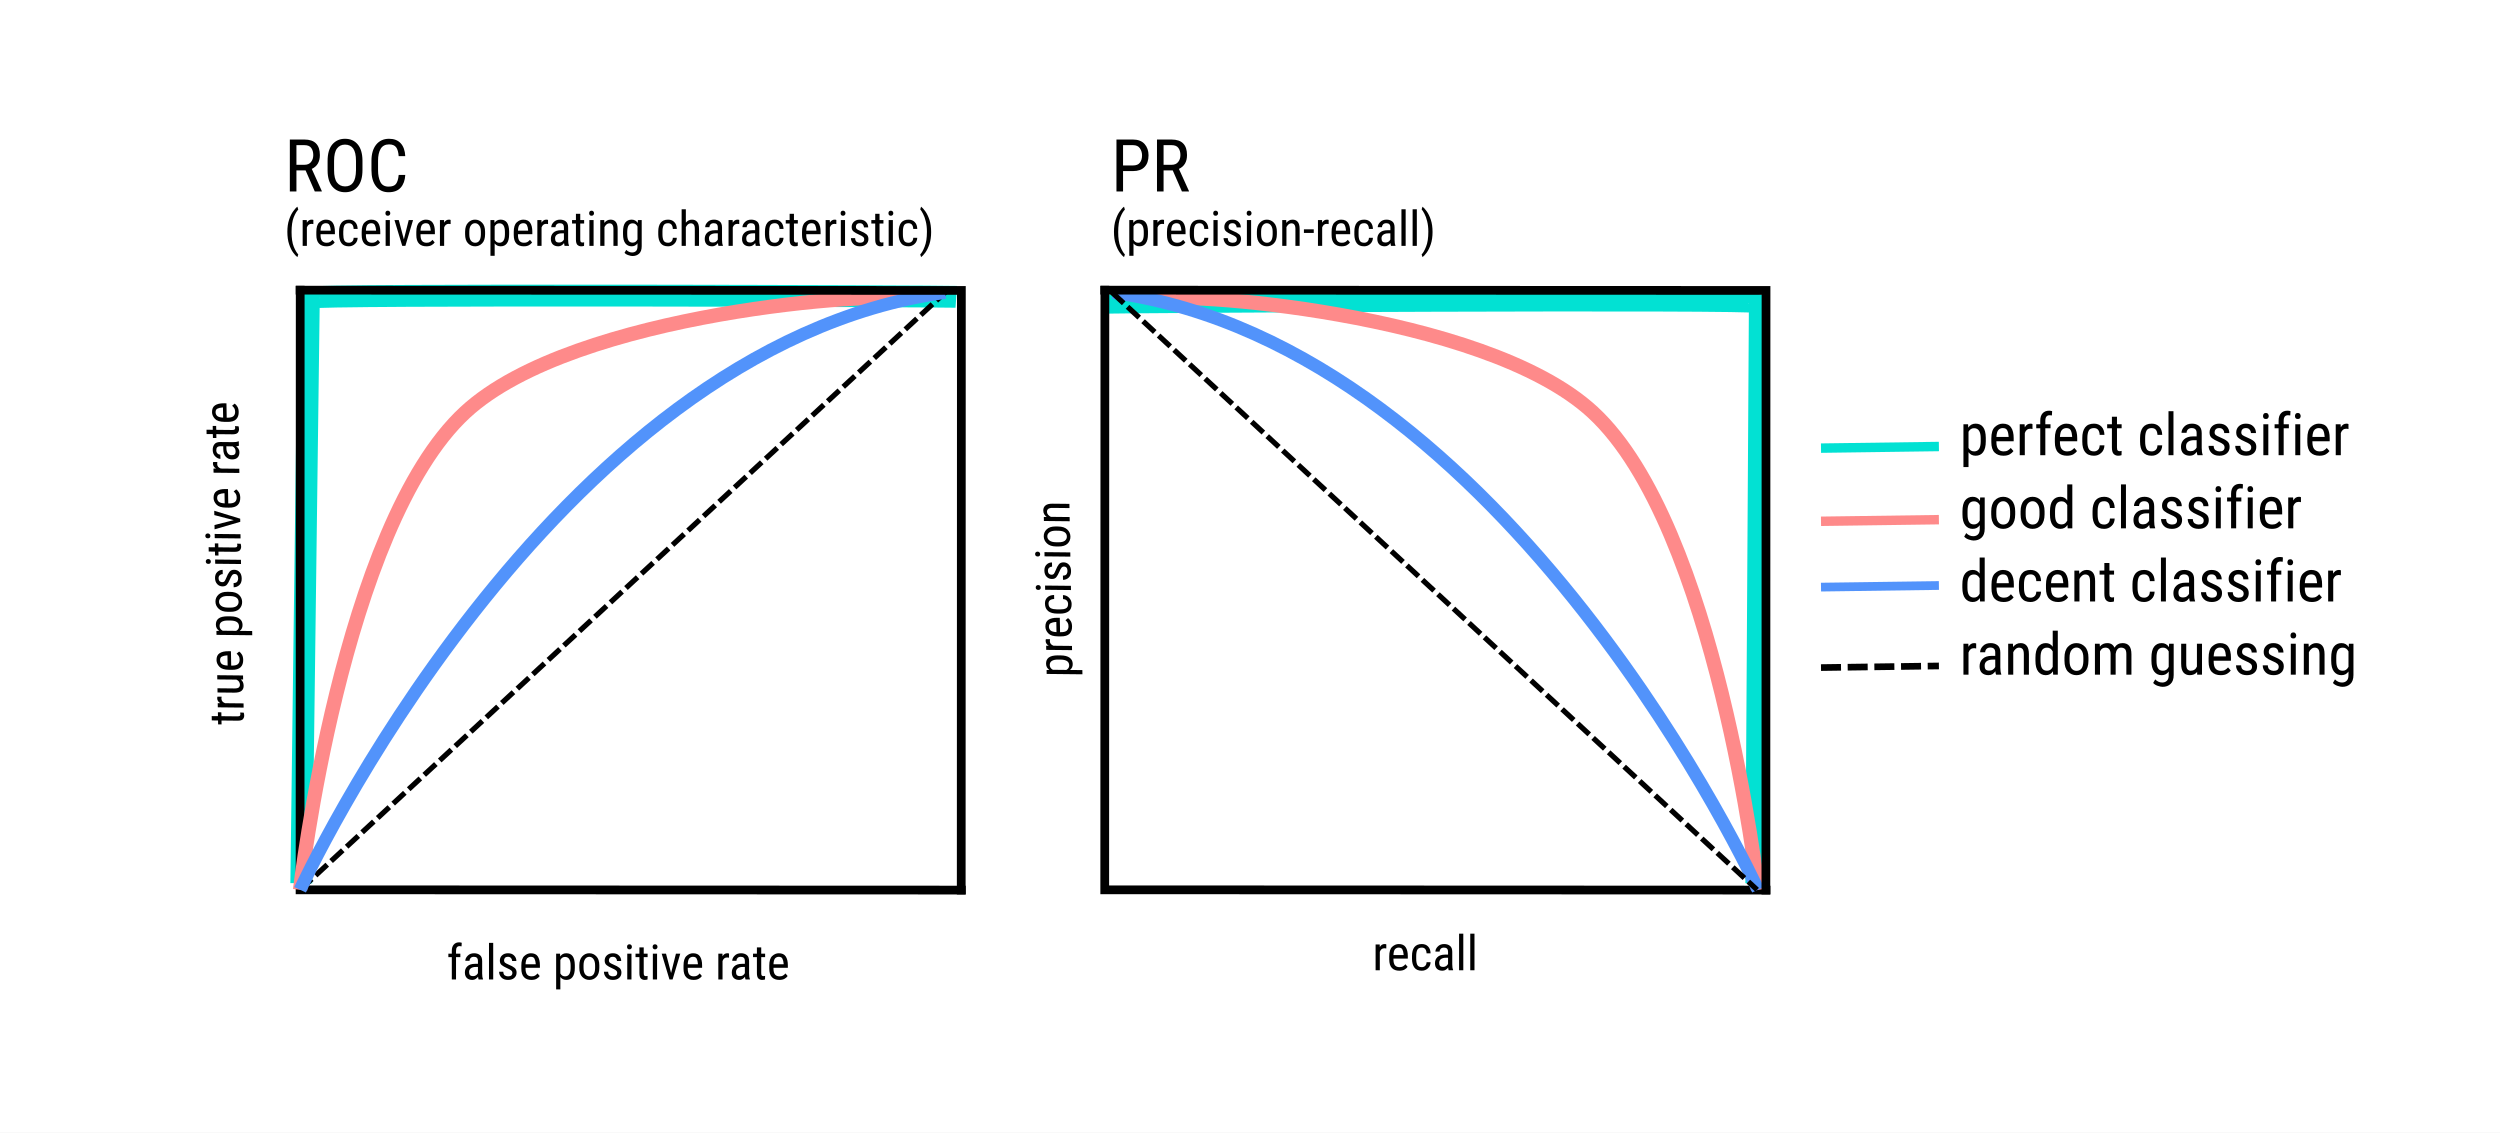
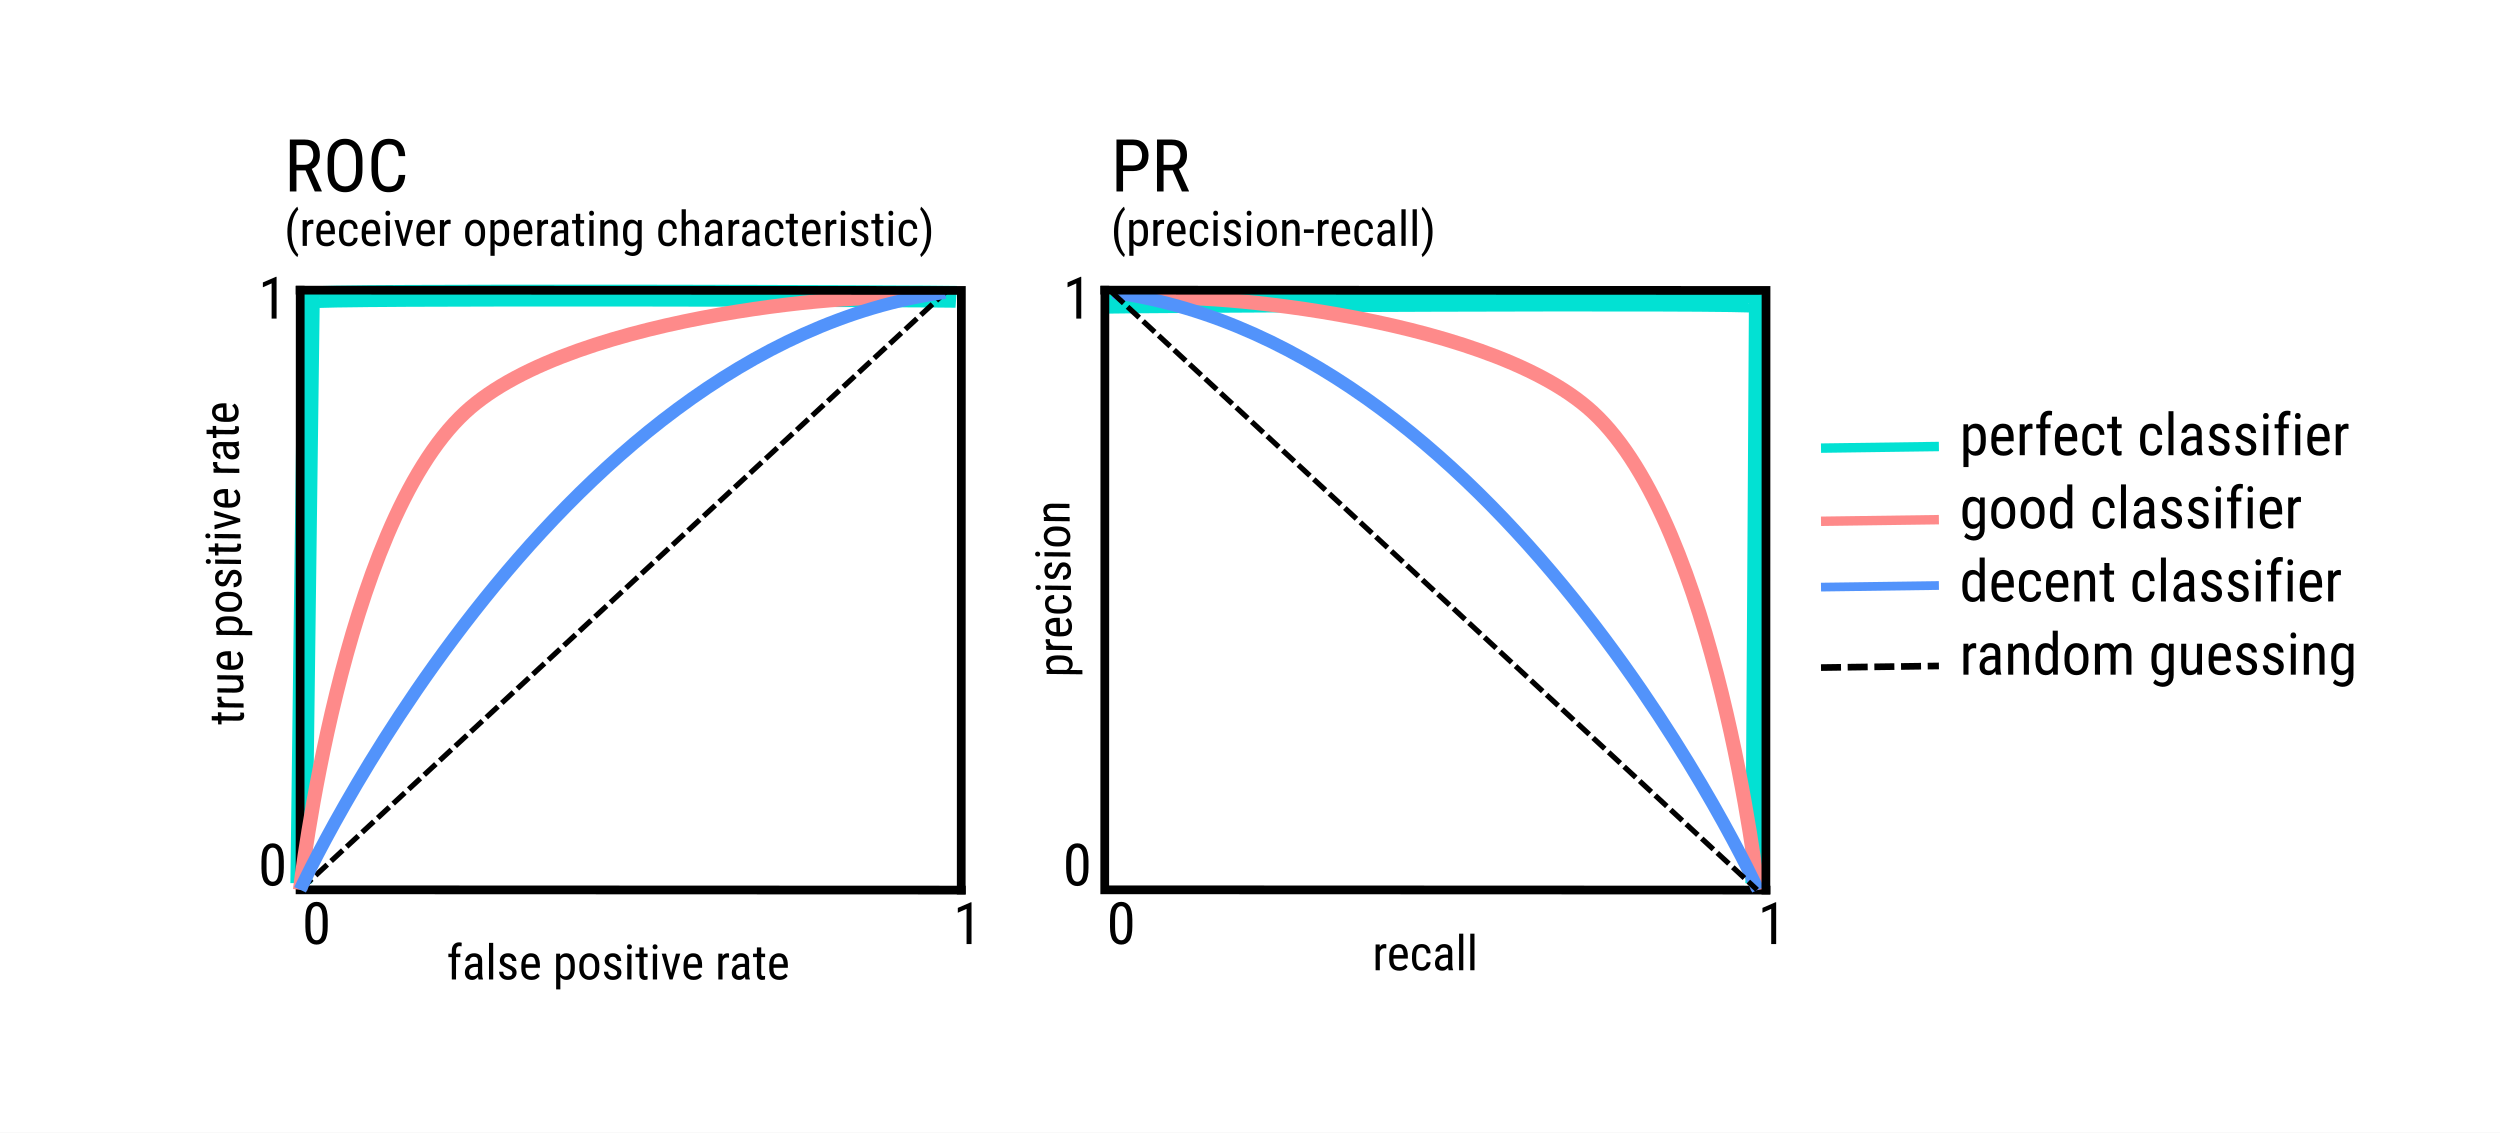
<svg xmlns="http://www.w3.org/2000/svg" width="361.696mm" height="163.86mm" viewBox="0 0 361.696 163.86" version="1.1" id="svg8">
  <defs id="defs2" />
  <g id="layer1" transform="translate(31.29741,26.48441)">
    <rect style="fill:#ffffff;fill-opacity:1;fill-rule:evenodd;stroke:none;stroke-width:2.765;stroke-linecap:round;stroke-miterlimit:4;stroke-dasharray:none;stroke-dashoffset:0;stroke-opacity:1;paint-order:stroke fill markers" id="rect935" width="361.696" height="163.86" x="-31.297" y="-26.484" ry="9.9507673e-16" />
    <path style="fill:none;stroke:#02e1d3;stroke-width:3.165;stroke-linecap:butt;stroke-linejoin:miter;stroke-miterlimit:4;stroke-dasharray:none;stroke-opacity:1" d="m 12.294,101.305 1.091,-84.71 c 0.007,-0.565 92.358,-0.228 93.672,-0.135" id="path895" />
    <path style="fill:none;stroke:#000000;stroke-width:1.265;stroke-linecap:butt;stroke-linejoin:miter;stroke-miterlimit:4;stroke-dasharray:none;stroke-opacity:1" d="m 12.137,14.864 -0.02,87.387 96.307,0.04" id="path10" />
    <path style="fill:none;stroke:#02e1d3;stroke-width:2.743;stroke-linecap:butt;stroke-linejoin:miter;stroke-miterlimit:4;stroke-dasharray:none;stroke-opacity:1" d="m 222.592,101.301 0.511,-83.848 c 0.003,-0.558 -93.688,-0.013 -94.997,0.079" id="path903" />
    <path style="fill:none;stroke:#000000;stroke-width:1.265;stroke-linecap:butt;stroke-linejoin:miter;stroke-miterlimit:4;stroke-dasharray:none;stroke-opacity:1" d="m 128.554,14.864 -0.02,87.387 96.307,0.04" id="path835" />
    <text xml:space="preserve" style="font-size:10.583px;line-height:0;font-family:sans-serif;letter-spacing:0px;stroke-width:0.265" x="9.825" y="1.219" id="text839">
      <tspan id="tspan837" x="9.825" y="1.219" style="font-style:normal;font-variant:normal;font-weight:normal;font-stretch:normal;line-height:1.25;font-family:'Roboto Condensed';-inkscape-font-specification:'Roboto Condensed, ';stroke-width:0.265">ROC </tspan>
      <tspan x="9.825" y="9.087" style="font-style:normal;font-variant:normal;font-weight:normal;font-stretch:normal;font-size:7.056px;line-height:0.65;font-family:'Roboto Condensed';-inkscape-font-specification:'Roboto Condensed, ';stroke-width:0.265" id="tspan841">(receiver operating characteristic)</tspan>
    </text>
    <text xml:space="preserve" style="font-size:10.583px;line-height:0;font-family:sans-serif;letter-spacing:0px;stroke-width:0.265" x="126.242" y="1.219" id="text847">
      <tspan x="126.242" y="1.219" style="font-style:normal;font-variant:normal;font-weight:normal;font-stretch:normal;font-size:7.056px;line-height:0.65;font-family:'Roboto Condensed';-inkscape-font-specification:'Roboto Condensed, ';stroke-width:0.265" id="tspan845"> </tspan>
    </text>
    <text xml:space="preserve" style="font-size:10.583px;line-height:0;font-family:sans-serif;letter-spacing:0px;stroke-width:0.265" x="129.417" y="1.219" id="text855">
      <tspan id="tspan851" x="129.417" y="1.219" style="font-style:normal;font-variant:normal;font-weight:normal;font-stretch:normal;line-height:1.25;font-family:'Roboto Condensed';-inkscape-font-specification:'Roboto Condensed, ';stroke-width:0.265">PR </tspan>
      <tspan x="129.417" y="9.087" style="font-style:normal;font-variant:normal;font-weight:normal;font-stretch:normal;font-size:7.056px;line-height:0.65;font-family:'Roboto Condensed';-inkscape-font-specification:'Roboto Condensed, ';stroke-width:0.265" id="tspan853">(precision-recall)</tspan>
    </text>
    <path style="fill:none;stroke:#000000;stroke-width:0.765;stroke-linecap:butt;stroke-linejoin:miter;stroke-miterlimit:4;stroke-dasharray:2.295, 0.765;stroke-dashoffset:0;stroke-opacity:1" d="M 12.117,102.251 62.068,55.994 105.443,15.827" id="path857" />
    <text xml:space="preserve" style="font-size:7.056px;line-height:1.25;font-family:sans-serif;letter-spacing:0px;stroke-width:0.265" x="-78.41" y="2.573" id="text861" transform="matrix(-0.01811662,-0.9999458,1.000243,0.01040985,0,0)">
      <tspan id="tspan859" x="-78.41" y="2.573" style="font-style:normal;font-variant:normal;font-weight:normal;font-stretch:normal;font-size:7.056px;font-family:'Roboto Condensed';-inkscape-font-specification:'Roboto Condensed, ';stroke-width:0.265">true positive rate</tspan>
    </text>
    <text xml:space="preserve" style="font-size:10.583px;line-height:0;font-family:sans-serif;letter-spacing:0px;stroke-width:0.265" x="33.336" y="115.225" id="text871">
      <tspan x="33.336" y="115.225" style="font-style:normal;font-variant:normal;font-weight:normal;font-stretch:normal;font-size:7.056px;line-height:0.65;font-family:'Roboto Condensed';-inkscape-font-specification:'Roboto Condensed, ';stroke-width:0.265" id="tspan869">false positive rate</tspan>
    </text>
    <path style="fill:none;stroke:#fe8a8a;stroke-width:2.065;stroke-linecap:butt;stroke-linejoin:miter;stroke-miterlimit:4;stroke-dasharray:none;stroke-opacity:1" d="m 12.117,102.251 c 0,0 6.003,-52.558 23.906,-69.092 C 51.924,18.474 97.188,15.627 98.88,16.864" id="path875" />
    <path style="fill:none;stroke:#5293fb;stroke-width:1.865;stroke-linecap:butt;stroke-linejoin:miter;stroke-miterlimit:4;stroke-dasharray:none;stroke-opacity:1" d="m 12.117,102.251 c 0,0 35.985,-78.425 93.326,-86.424" id="path877" />
    <path style="fill:none;stroke:#fe8a8a;stroke-width:2.065;stroke-linecap:butt;stroke-linejoin:miter;stroke-miterlimit:4;stroke-dasharray:none;stroke-opacity:1" d="m 223.05,102.251 c 0,0 -6.003,-52.558 -23.906,-69.092 C 183.243,18.474 137.98,15.627 136.287,16.864" id="path905" />
    <path style="fill:none;stroke:#5293fb;stroke-width:1.865;stroke-linecap:butt;stroke-linejoin:miter;stroke-miterlimit:4;stroke-dasharray:none;stroke-opacity:1" d="m 223.05,102.251 c 0,0 -35.985,-78.425 -93.326,-86.424" id="path907" />
    <path style="fill:none;stroke:#000000;stroke-width:1.265;stroke-linecap:butt;stroke-linejoin:miter;stroke-miterlimit:4;stroke-dasharray:none;stroke-opacity:1" d="m 224.188,102.923 0.02,-87.387 -96.307,-0.04" id="path879" />
    <path style="fill:none;stroke:#000000;stroke-width:1.265;stroke-linecap:butt;stroke-linejoin:miter;stroke-miterlimit:4;stroke-dasharray:none;stroke-opacity:1" d="m 107.772,102.923 0.02,-87.387 -96.307,-0.04" id="path881" />
    <text xml:space="preserve" style="font-size:10.583px;line-height:0;font-family:sans-serif;letter-spacing:0px;stroke-width:0.265" x="167.269" y="113.894" id="text885">
      <tspan x="167.269" y="113.894" style="font-style:normal;font-variant:normal;font-weight:normal;font-stretch:normal;font-size:7.056px;line-height:0.65;font-family:'Roboto Condensed';-inkscape-font-specification:'Roboto Condensed, ';stroke-width:0.265" id="tspan883">recall</tspan>
    </text>
    <text xml:space="preserve" style="font-size:7.056px;line-height:1.25;font-family:sans-serif;letter-spacing:0px;stroke-width:0.265" x="-70.237" y="122.575" id="text889" transform="matrix(-0.01811662,-0.9999458,1.000243,0.01040985,0,0)">
      <tspan id="tspan887" x="-70.237" y="122.575" style="font-style:normal;font-variant:normal;font-weight:normal;font-stretch:normal;font-size:7.056px;font-family:'Roboto Condensed';-inkscape-font-specification:'Roboto Condensed, ';stroke-width:0.265">precision</tspan>
    </text>
    <path style="fill:none;stroke:#000000;stroke-width:0.765;stroke-linecap:butt;stroke-linejoin:miter;stroke-miterlimit:4;stroke-dasharray:2.295, 0.765;stroke-dashoffset:0;stroke-opacity:1" d="m 129.592,15.827 49.951,46.257 43.375,40.167" id="path891" />
    <text xml:space="preserve" style="font-style:normal;font-variant:normal;font-weight:normal;font-stretch:normal;font-size:8.467px;line-height:1.25;font-family:'Roboto Condensed';-inkscape-font-specification:'Roboto Condensed, ';letter-spacing:0px;stroke-width:0.265" x="252.224" y="39.37" id="text911">
      <tspan id="tspan909" x="252.224" y="39.37" style="font-style:normal;font-variant:normal;font-weight:normal;font-stretch:normal;font-size:8.467px;font-family:'Roboto Condensed';-inkscape-font-specification:'Roboto Condensed, ';stroke-width:0.265">perfect classifier</tspan>
    </text>
    <text xml:space="preserve" style="font-style:normal;font-variant:normal;font-weight:normal;font-stretch:normal;font-size:8.467px;line-height:1.25;font-family:'Roboto Condensed';-inkscape-font-specification:'Roboto Condensed, ';letter-spacing:0px;stroke-width:0.265" x="252.224" y="49.953" id="text915">
      <tspan id="tspan913" x="252.224" y="49.953" style="font-style:normal;font-variant:normal;font-weight:normal;font-stretch:normal;font-size:8.467px;font-family:'Roboto Condensed';-inkscape-font-specification:'Roboto Condensed, ';stroke-width:0.265">good classifier</tspan>
    </text>
    <text xml:space="preserve" style="font-style:normal;font-variant:normal;font-weight:normal;font-stretch:normal;font-size:8.467px;line-height:1.25;font-family:'Roboto Condensed';-inkscape-font-specification:'Roboto Condensed, ';letter-spacing:0px;stroke-width:0.265" x="252.224" y="60.536" id="text919">
      <tspan id="tspan917" x="252.224" y="60.536" style="font-style:normal;font-variant:normal;font-weight:normal;font-stretch:normal;font-size:8.467px;font-family:'Roboto Condensed';-inkscape-font-specification:'Roboto Condensed, ';stroke-width:0.265">decent classifier</tspan>
    </text>
    <text xml:space="preserve" style="font-style:normal;font-variant:normal;font-weight:normal;font-stretch:normal;font-size:8.467px;line-height:1.25;font-family:'Roboto Condensed';-inkscape-font-specification:'Roboto Condensed, ';letter-spacing:0px;stroke-width:0.265" x="252.224" y="71.12" id="text923">
      <tspan id="tspan921" x="252.224" y="71.12" style="font-style:normal;font-variant:normal;font-weight:normal;font-stretch:normal;font-size:8.467px;font-family:'Roboto Condensed';-inkscape-font-specification:'Roboto Condensed, ';stroke-width:0.265">random guessing</tspan>
    </text>
    <path style="fill:none;stroke:#02e1d3;stroke-width:1.365;stroke-linecap:butt;stroke-linejoin:miter;stroke-miterlimit:4;stroke-dasharray:none;stroke-opacity:1" d="m 232.162,38.351 17.058,-0.236" id="path925" />
    <path style="fill:none;stroke:#fe8a8a;stroke-width:1.365;stroke-linecap:butt;stroke-linejoin:miter;stroke-miterlimit:4;stroke-dasharray:none;stroke-opacity:1" d="m 232.162,48.935 17.058,-0.236" id="path927" />
    <path style="fill:none;stroke:#5293fb;stroke-width:1.265;stroke-linecap:butt;stroke-linejoin:miter;stroke-miterlimit:4;stroke-dasharray:none;stroke-opacity:1" d="m 232.162,58.46 17.058,-0.236" id="path929" />
    <path style="fill:none;stroke:#000000;stroke-width:0.965;stroke-linecap:butt;stroke-linejoin:miter;stroke-miterlimit:4;stroke-dasharray:2.895, 0.965;stroke-dashoffset:0;stroke-opacity:1" d="m 232.162,70.101 17.058,-0.236" id="path931" />
+     <text xml:space="preserve" style="font-size:8.467px;line-height:0;font-family:sans-serif;letter-spacing:0px;stroke-width:0.265" x="128.829" y="110.099" id="text975">
+       <tspan x="128.829" y="110.099" style="font-style:normal;font-variant:normal;font-weight:normal;font-stretch:normal;font-size:8.467px;line-height:0.65;font-family:'Roboto Condensed';-inkscape-font-specification:'Roboto Condensed, ';stroke-width:0.265" id="tspan973">0</tspan>
+     </text>
+     <text xml:space="preserve" style="font-size:8.467px;line-height:0;font-family:sans-serif;letter-spacing:0px;stroke-width:0.265" x="122.479" y="101.633" id="text979">
+       <tspan x="122.479" y="101.633" style="font-style:normal;font-variant:normal;font-weight:normal;font-stretch:normal;font-size:8.467px;line-height:0.65;font-family:'Roboto Condensed';-inkscape-font-specification:'Roboto Condensed, ';stroke-width:0.265" id="tspan977">0</tspan>
+     </text>
+     <text xml:space="preserve" style="font-size:8.467px;line-height:0;font-family:sans-serif;letter-spacing:0px;stroke-width:0.265" x="122.479" y="19.612" id="text983">
+       <tspan x="122.479" y="19.612" style="font-style:normal;font-variant:normal;font-weight:normal;font-stretch:normal;font-size:8.467px;line-height:0.65;font-family:'Roboto Condensed';-inkscape-font-specification:'Roboto Condensed, ';stroke-width:0.265" id="tspan981">1</tspan>
+     </text>
+     <text xml:space="preserve" style="font-size:8.467px;line-height:0;font-family:sans-serif;letter-spacing:0px;stroke-width:0.265" x="223.021" y="110.099" id="text987">
+       <tspan x="223.021" y="110.099" style="font-style:normal;font-variant:normal;font-weight:normal;font-stretch:normal;font-size:8.467px;line-height:0.65;font-family:'Roboto Condensed';-inkscape-font-specification:'Roboto Condensed, ';stroke-width:0.265" id="tspan985">1</tspan>
+     </text>
+     <text xml:space="preserve" style="font-size:8.467px;line-height:0;font-family:sans-serif;letter-spacing:0px;stroke-width:0.265" x="12.413" y="110.099" id="text991">
+       <tspan x="12.413" y="110.099" style="font-style:normal;font-variant:normal;font-weight:normal;font-stretch:normal;font-size:8.467px;line-height:0.65;font-family:'Roboto Condensed';-inkscape-font-specification:'Roboto Condensed, ';stroke-width:0.265" id="tspan989">0</tspan>
+     </text>
+     <text xml:space="preserve" style="font-size:8.467px;line-height:0;font-family:sans-serif;letter-spacing:0px;stroke-width:0.265" x="6.063" y="101.633" id="text995">
+       <tspan x="6.063" y="101.633" style="font-style:normal;font-variant:normal;font-weight:normal;font-stretch:normal;font-size:8.467px;line-height:0.65;font-family:'Roboto Condensed';-inkscape-font-specification:'Roboto Condensed, ';stroke-width:0.265" id="tspan993">0</tspan>
+     </text>
+     <text xml:space="preserve" style="font-size:8.467px;line-height:0;font-family:sans-serif;letter-spacing:0px;stroke-width:0.265" x="6.063" y="19.612" id="text999">
+       <tspan x="6.063" y="19.612" style="font-style:normal;font-variant:normal;font-weight:normal;font-stretch:normal;font-size:8.467px;line-height:0.65;font-family:'Roboto Condensed';-inkscape-font-specification:'Roboto Condensed, ';stroke-width:0.265" id="tspan997">1</tspan>
+     </text>
+     <text xml:space="preserve" style="font-size:8.467px;line-height:0;font-family:sans-serif;letter-spacing:0px;stroke-width:0.265" x="106.604" y="110.099" id="text1003">
+       <tspan x="106.604" y="110.099" style="font-style:normal;font-variant:normal;font-weight:normal;font-stretch:normal;font-size:8.467px;line-height:0.65;font-family:'Roboto Condensed';-inkscape-font-specification:'Roboto Condensed, ';stroke-width:0.265" id="tspan1001">1</tspan>
+     </text>
  </g>
</svg>
